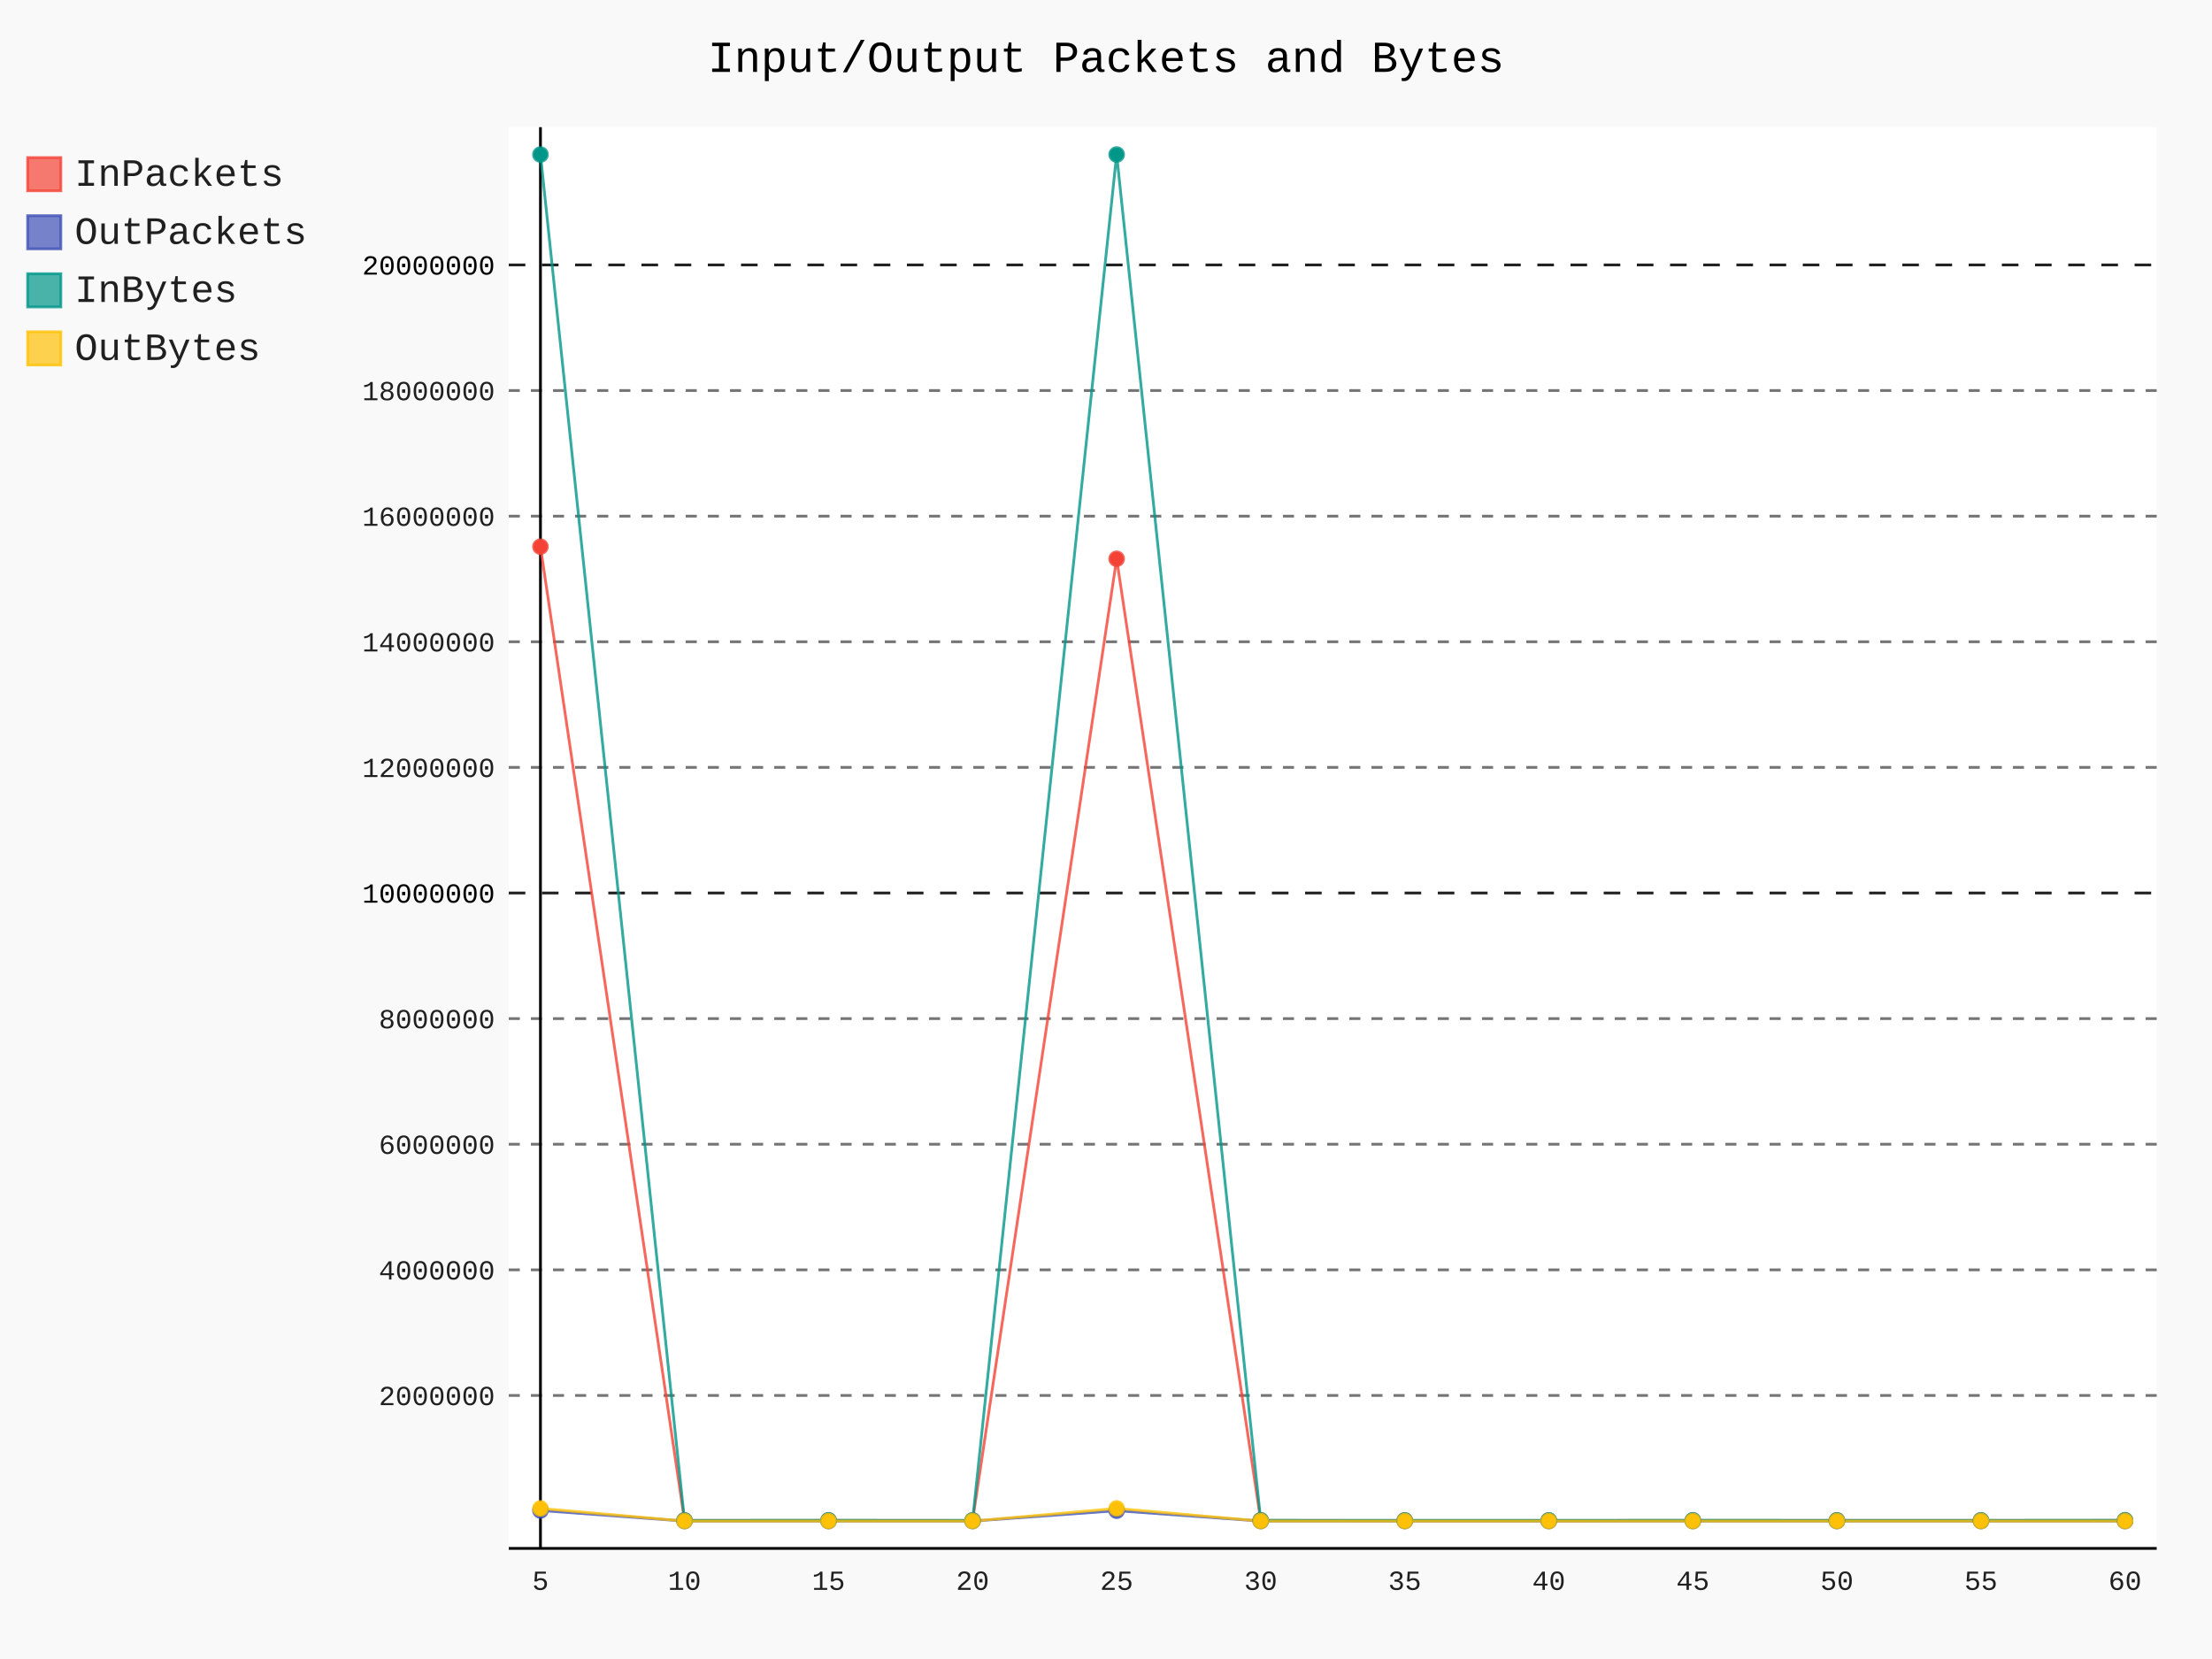
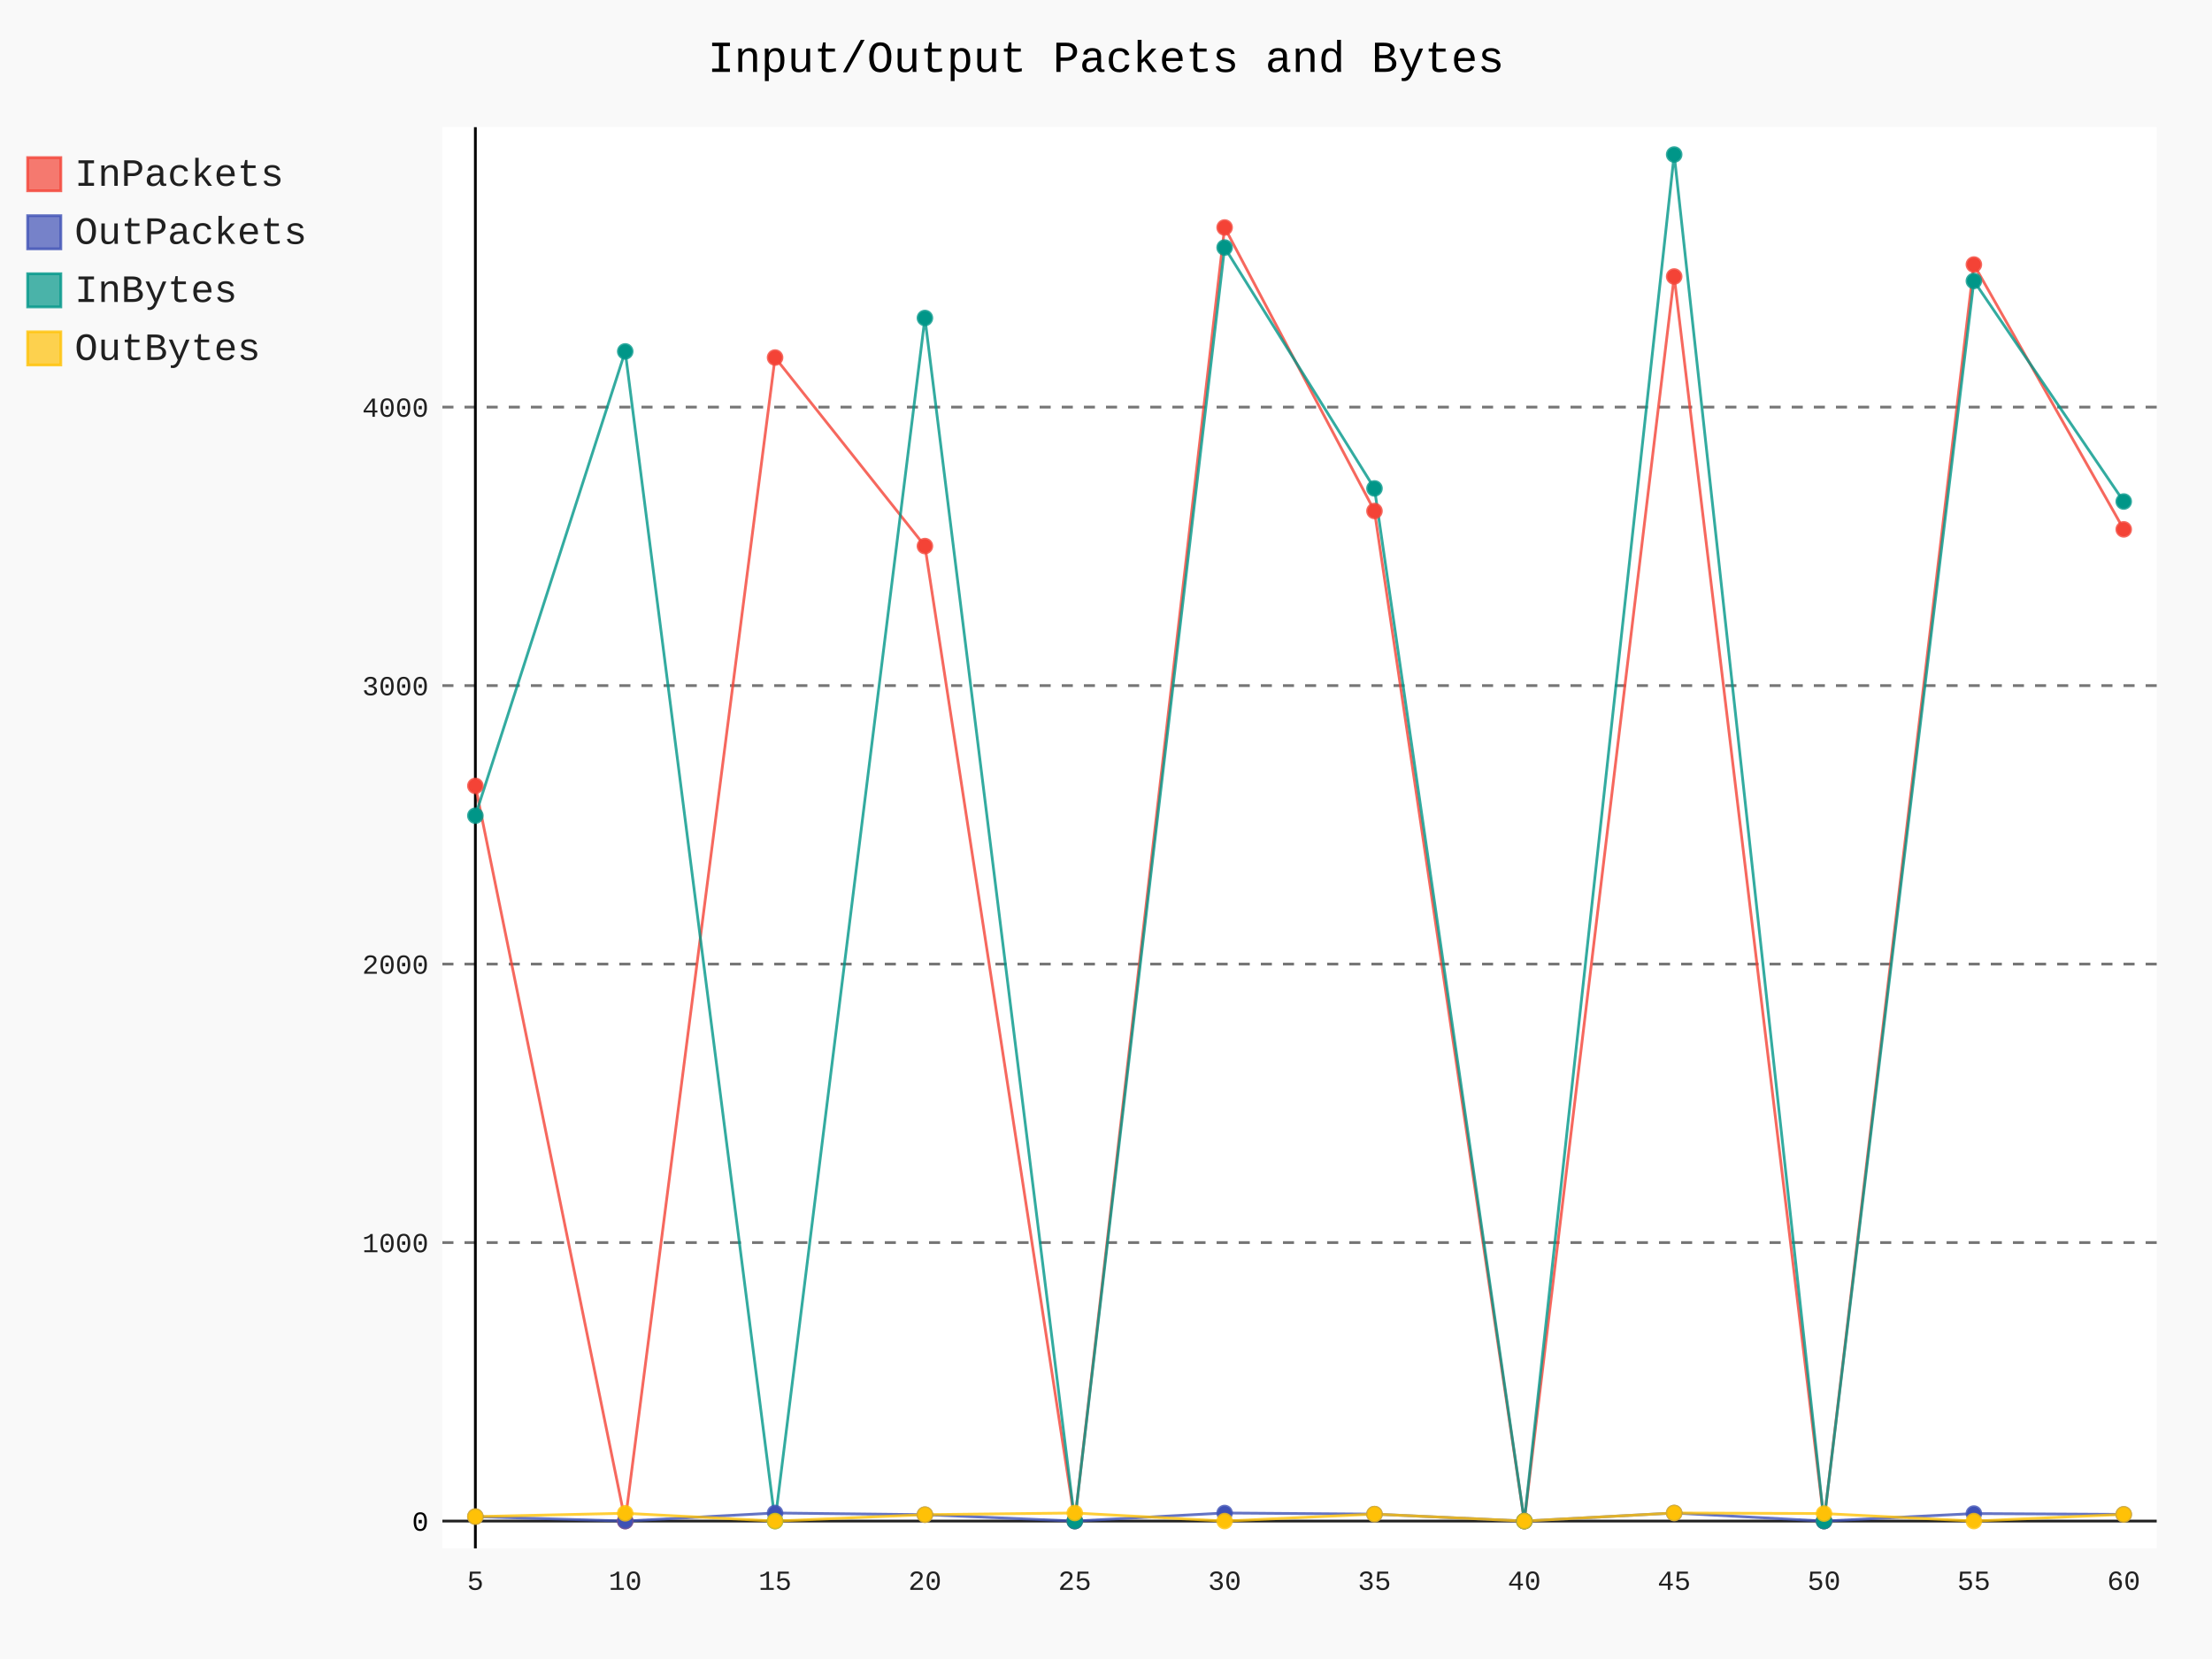
- <svg xmlns="http://www.w3.org/2000/svg" class="pygal-chart" id="chart-217fd8e3-5cad-4ca7-8b28-f32d5460b2b5" viewBox="0 0 800 600">
+ <svg xmlns="http://www.w3.org/2000/svg" class="pygal-chart" id="chart-eeb19c0d-7e4b-4f25-9503-9ee45d2efc4d" viewBox="0 0 800 600">
  <defs>
-     <style type="text/css">#chart-217fd8e3-5cad-4ca7-8b28-f32d5460b2b5{-webkit-user-select:none;-webkit-font-smoothing:antialiased;font-family:Consolas,"Liberation Mono",Menlo,Courier,monospace}#chart-217fd8e3-5cad-4ca7-8b28-f32d5460b2b5 .title{font-family:Consolas,"Liberation Mono",Menlo,Courier,monospace;font-size:16px}#chart-217fd8e3-5cad-4ca7-8b28-f32d5460b2b5 .legends .legend text{font-family:Consolas,"Liberation Mono",Menlo,Courier,monospace;font-size:14px}#chart-217fd8e3-5cad-4ca7-8b28-f32d5460b2b5 .axis text{font-family:Consolas,"Liberation Mono",Menlo,Courier,monospace;font-size:10px}#chart-217fd8e3-5cad-4ca7-8b28-f32d5460b2b5 .axis text.major{font-family:Consolas,"Liberation Mono",Menlo,Courier,monospace;font-size:10px}#chart-217fd8e3-5cad-4ca7-8b28-f32d5460b2b5 .text-overlay text.value{font-family:Consolas,"Liberation Mono",Menlo,Courier,monospace;font-size:16px}#chart-217fd8e3-5cad-4ca7-8b28-f32d5460b2b5 .text-overlay text.label{font-family:Consolas,"Liberation Mono",Menlo,Courier,monospace;font-size:10px}#chart-217fd8e3-5cad-4ca7-8b28-f32d5460b2b5 .tooltip{font-family:Consolas,"Liberation Mono",Menlo,Courier,monospace;font-size:14px}#chart-217fd8e3-5cad-4ca7-8b28-f32d5460b2b5 text.no_data{font-family:Consolas,"Liberation Mono",Menlo,Courier,monospace;font-size:64px}
- #chart-217fd8e3-5cad-4ca7-8b28-f32d5460b2b5{background-color:rgba(249,249,249,1)}#chart-217fd8e3-5cad-4ca7-8b28-f32d5460b2b5 path,#chart-217fd8e3-5cad-4ca7-8b28-f32d5460b2b5 line,#chart-217fd8e3-5cad-4ca7-8b28-f32d5460b2b5 rect,#chart-217fd8e3-5cad-4ca7-8b28-f32d5460b2b5 circle{-webkit-transition:150ms;-moz-transition:150ms;transition:150ms}#chart-217fd8e3-5cad-4ca7-8b28-f32d5460b2b5 .graph &gt; .background{fill:rgba(249,249,249,1)}#chart-217fd8e3-5cad-4ca7-8b28-f32d5460b2b5 .plot &gt; .background{fill:rgba(255,255,255,1)}#chart-217fd8e3-5cad-4ca7-8b28-f32d5460b2b5 .graph{fill:rgba(0,0,0,.87)}#chart-217fd8e3-5cad-4ca7-8b28-f32d5460b2b5 text.no_data{fill:rgba(0,0,0,1)}#chart-217fd8e3-5cad-4ca7-8b28-f32d5460b2b5 .title{fill:rgba(0,0,0,1)}#chart-217fd8e3-5cad-4ca7-8b28-f32d5460b2b5 .legends .legend text{fill:rgba(0,0,0,.87)}#chart-217fd8e3-5cad-4ca7-8b28-f32d5460b2b5 .legends .legend:hover text{fill:rgba(0,0,0,1)}#chart-217fd8e3-5cad-4ca7-8b28-f32d5460b2b5 .axis .line{stroke:rgba(0,0,0,1)}#chart-217fd8e3-5cad-4ca7-8b28-f32d5460b2b5 .axis .guide.line{stroke:rgba(0,0,0,.54)}#chart-217fd8e3-5cad-4ca7-8b28-f32d5460b2b5 .axis .major.line{stroke:rgba(0,0,0,.87)}#chart-217fd8e3-5cad-4ca7-8b28-f32d5460b2b5 .axis text.major{fill:rgba(0,0,0,1)}#chart-217fd8e3-5cad-4ca7-8b28-f32d5460b2b5 .axis.y .guides:hover .guide.line,#chart-217fd8e3-5cad-4ca7-8b28-f32d5460b2b5 .line-graph .axis.x .guides:hover .guide.line,#chart-217fd8e3-5cad-4ca7-8b28-f32d5460b2b5 .stackedline-graph .axis.x .guides:hover .guide.line,#chart-217fd8e3-5cad-4ca7-8b28-f32d5460b2b5 .xy-graph .axis.x .guides:hover .guide.line{stroke:rgba(0,0,0,1)}#chart-217fd8e3-5cad-4ca7-8b28-f32d5460b2b5 .axis .guides:hover text{fill:rgba(0,0,0,1)}#chart-217fd8e3-5cad-4ca7-8b28-f32d5460b2b5 .reactive{fill-opacity:.7;stroke-opacity:.8}#chart-217fd8e3-5cad-4ca7-8b28-f32d5460b2b5 .ci{stroke:rgba(0,0,0,.87)}#chart-217fd8e3-5cad-4ca7-8b28-f32d5460b2b5 .reactive.active,#chart-217fd8e3-5cad-4ca7-8b28-f32d5460b2b5 .active .reactive{fill-opacity:.8;stroke-opacity:.9;stroke-width:4}#chart-217fd8e3-5cad-4ca7-8b28-f32d5460b2b5 .ci .reactive.active{stroke-width:1.5}#chart-217fd8e3-5cad-4ca7-8b28-f32d5460b2b5 .series text{fill:rgba(0,0,0,1)}#chart-217fd8e3-5cad-4ca7-8b28-f32d5460b2b5 .tooltip rect{fill:rgba(255,255,255,1);stroke:rgba(0,0,0,1);-webkit-transition:opacity 150ms;-moz-transition:opacity 150ms;transition:opacity 150ms}#chart-217fd8e3-5cad-4ca7-8b28-f32d5460b2b5 .tooltip .label{fill:rgba(0,0,0,.87)}#chart-217fd8e3-5cad-4ca7-8b28-f32d5460b2b5 .tooltip .label{fill:rgba(0,0,0,.87)}#chart-217fd8e3-5cad-4ca7-8b28-f32d5460b2b5 .tooltip .legend{font-size:.8em;fill:rgba(0,0,0,.54)}#chart-217fd8e3-5cad-4ca7-8b28-f32d5460b2b5 .tooltip .x_label{font-size:.6em;fill:rgba(0,0,0,1)}#chart-217fd8e3-5cad-4ca7-8b28-f32d5460b2b5 .tooltip .xlink{font-size:.5em;text-decoration:underline}#chart-217fd8e3-5cad-4ca7-8b28-f32d5460b2b5 .tooltip .value{font-size:1.5em}#chart-217fd8e3-5cad-4ca7-8b28-f32d5460b2b5 .bound{font-size:.5em}#chart-217fd8e3-5cad-4ca7-8b28-f32d5460b2b5 .max-value{font-size:.75em;fill:rgba(0,0,0,.54)}#chart-217fd8e3-5cad-4ca7-8b28-f32d5460b2b5 .map-element{fill:rgba(255,255,255,1);stroke:rgba(0,0,0,.54) !important}#chart-217fd8e3-5cad-4ca7-8b28-f32d5460b2b5 .map-element .reactive{fill-opacity:inherit;stroke-opacity:inherit}#chart-217fd8e3-5cad-4ca7-8b28-f32d5460b2b5 .color-0,#chart-217fd8e3-5cad-4ca7-8b28-f32d5460b2b5 .color-0 a:visited{stroke:#F44336;fill:#F44336}#chart-217fd8e3-5cad-4ca7-8b28-f32d5460b2b5 .color-1,#chart-217fd8e3-5cad-4ca7-8b28-f32d5460b2b5 .color-1 a:visited{stroke:#3F51B5;fill:#3F51B5}#chart-217fd8e3-5cad-4ca7-8b28-f32d5460b2b5 .color-2,#chart-217fd8e3-5cad-4ca7-8b28-f32d5460b2b5 .color-2 a:visited{stroke:#009688;fill:#009688}#chart-217fd8e3-5cad-4ca7-8b28-f32d5460b2b5 .color-3,#chart-217fd8e3-5cad-4ca7-8b28-f32d5460b2b5 .color-3 a:visited{stroke:#FFC107;fill:#FFC107}#chart-217fd8e3-5cad-4ca7-8b28-f32d5460b2b5 .text-overlay .color-0 text{fill:black}#chart-217fd8e3-5cad-4ca7-8b28-f32d5460b2b5 .text-overlay .color-1 text{fill:black}#chart-217fd8e3-5cad-4ca7-8b28-f32d5460b2b5 .text-overlay .color-2 text{fill:black}#chart-217fd8e3-5cad-4ca7-8b28-f32d5460b2b5 .text-overlay .color-3 text{fill:black}
- #chart-217fd8e3-5cad-4ca7-8b28-f32d5460b2b5 text.no_data{text-anchor:middle}#chart-217fd8e3-5cad-4ca7-8b28-f32d5460b2b5 .guide.line{fill:none}#chart-217fd8e3-5cad-4ca7-8b28-f32d5460b2b5 .centered{text-anchor:middle}#chart-217fd8e3-5cad-4ca7-8b28-f32d5460b2b5 .title{text-anchor:middle}#chart-217fd8e3-5cad-4ca7-8b28-f32d5460b2b5 .legends .legend text{fill-opacity:1}#chart-217fd8e3-5cad-4ca7-8b28-f32d5460b2b5 .axis.x text{text-anchor:middle}#chart-217fd8e3-5cad-4ca7-8b28-f32d5460b2b5 .axis.x:not(.web) text[transform]{text-anchor:start}#chart-217fd8e3-5cad-4ca7-8b28-f32d5460b2b5 .axis.x:not(.web) text[transform].backwards{text-anchor:end}#chart-217fd8e3-5cad-4ca7-8b28-f32d5460b2b5 .axis.y text{text-anchor:end}#chart-217fd8e3-5cad-4ca7-8b28-f32d5460b2b5 .axis.y text[transform].backwards{text-anchor:start}#chart-217fd8e3-5cad-4ca7-8b28-f32d5460b2b5 .axis.y2 text{text-anchor:start}#chart-217fd8e3-5cad-4ca7-8b28-f32d5460b2b5 .axis.y2 text[transform].backwards{text-anchor:end}#chart-217fd8e3-5cad-4ca7-8b28-f32d5460b2b5 .axis .guide.line{stroke-dasharray:4,4}#chart-217fd8e3-5cad-4ca7-8b28-f32d5460b2b5 .axis .major.guide.line{stroke-dasharray:6,6}#chart-217fd8e3-5cad-4ca7-8b28-f32d5460b2b5 .horizontal .axis.y .guide.line,#chart-217fd8e3-5cad-4ca7-8b28-f32d5460b2b5 .horizontal .axis.y2 .guide.line,#chart-217fd8e3-5cad-4ca7-8b28-f32d5460b2b5 .vertical .axis.x .guide.line{opacity:0}#chart-217fd8e3-5cad-4ca7-8b28-f32d5460b2b5 .horizontal .axis.always_show .guide.line,#chart-217fd8e3-5cad-4ca7-8b28-f32d5460b2b5 .vertical .axis.always_show .guide.line{opacity:1 !important}#chart-217fd8e3-5cad-4ca7-8b28-f32d5460b2b5 .axis.y .guides:hover .guide.line,#chart-217fd8e3-5cad-4ca7-8b28-f32d5460b2b5 .axis.y2 .guides:hover .guide.line,#chart-217fd8e3-5cad-4ca7-8b28-f32d5460b2b5 .axis.x .guides:hover .guide.line{opacity:1}#chart-217fd8e3-5cad-4ca7-8b28-f32d5460b2b5 .axis .guides:hover text{opacity:1}#chart-217fd8e3-5cad-4ca7-8b28-f32d5460b2b5 .nofill{fill:none}#chart-217fd8e3-5cad-4ca7-8b28-f32d5460b2b5 .subtle-fill{fill-opacity:.2}#chart-217fd8e3-5cad-4ca7-8b28-f32d5460b2b5 .dot{stroke-width:1px;fill-opacity:1}#chart-217fd8e3-5cad-4ca7-8b28-f32d5460b2b5 .dot.active{stroke-width:5px}#chart-217fd8e3-5cad-4ca7-8b28-f32d5460b2b5 .dot.negative{fill:transparent}#chart-217fd8e3-5cad-4ca7-8b28-f32d5460b2b5 text,#chart-217fd8e3-5cad-4ca7-8b28-f32d5460b2b5 tspan{stroke:none !important}#chart-217fd8e3-5cad-4ca7-8b28-f32d5460b2b5 .series text.active{opacity:1}#chart-217fd8e3-5cad-4ca7-8b28-f32d5460b2b5 .tooltip rect{fill-opacity:.95;stroke-width:.5}#chart-217fd8e3-5cad-4ca7-8b28-f32d5460b2b5 .tooltip text{fill-opacity:1}#chart-217fd8e3-5cad-4ca7-8b28-f32d5460b2b5 .showable{visibility:hidden}#chart-217fd8e3-5cad-4ca7-8b28-f32d5460b2b5 .showable.shown{visibility:visible}#chart-217fd8e3-5cad-4ca7-8b28-f32d5460b2b5 .gauge-background{fill:rgba(229,229,229,1);stroke:none}#chart-217fd8e3-5cad-4ca7-8b28-f32d5460b2b5 .bg-lines{stroke:rgba(249,249,249,1);stroke-width:2px}</style>
+     <style type="text/css">#chart-eeb19c0d-7e4b-4f25-9503-9ee45d2efc4d{-webkit-user-select:none;-webkit-font-smoothing:antialiased;font-family:Consolas,"Liberation Mono",Menlo,Courier,monospace}#chart-eeb19c0d-7e4b-4f25-9503-9ee45d2efc4d .title{font-family:Consolas,"Liberation Mono",Menlo,Courier,monospace;font-size:16px}#chart-eeb19c0d-7e4b-4f25-9503-9ee45d2efc4d .legends .legend text{font-family:Consolas,"Liberation Mono",Menlo,Courier,monospace;font-size:14px}#chart-eeb19c0d-7e4b-4f25-9503-9ee45d2efc4d .axis text{font-family:Consolas,"Liberation Mono",Menlo,Courier,monospace;font-size:10px}#chart-eeb19c0d-7e4b-4f25-9503-9ee45d2efc4d .axis text.major{font-family:Consolas,"Liberation Mono",Menlo,Courier,monospace;font-size:10px}#chart-eeb19c0d-7e4b-4f25-9503-9ee45d2efc4d .text-overlay text.value{font-family:Consolas,"Liberation Mono",Menlo,Courier,monospace;font-size:16px}#chart-eeb19c0d-7e4b-4f25-9503-9ee45d2efc4d .text-overlay text.label{font-family:Consolas,"Liberation Mono",Menlo,Courier,monospace;font-size:10px}#chart-eeb19c0d-7e4b-4f25-9503-9ee45d2efc4d .tooltip{font-family:Consolas,"Liberation Mono",Menlo,Courier,monospace;font-size:14px}#chart-eeb19c0d-7e4b-4f25-9503-9ee45d2efc4d text.no_data{font-family:Consolas,"Liberation Mono",Menlo,Courier,monospace;font-size:64px}
+ #chart-eeb19c0d-7e4b-4f25-9503-9ee45d2efc4d{background-color:rgba(249,249,249,1)}#chart-eeb19c0d-7e4b-4f25-9503-9ee45d2efc4d path,#chart-eeb19c0d-7e4b-4f25-9503-9ee45d2efc4d line,#chart-eeb19c0d-7e4b-4f25-9503-9ee45d2efc4d rect,#chart-eeb19c0d-7e4b-4f25-9503-9ee45d2efc4d circle{-webkit-transition:150ms;-moz-transition:150ms;transition:150ms}#chart-eeb19c0d-7e4b-4f25-9503-9ee45d2efc4d .graph &gt; .background{fill:rgba(249,249,249,1)}#chart-eeb19c0d-7e4b-4f25-9503-9ee45d2efc4d .plot &gt; .background{fill:rgba(255,255,255,1)}#chart-eeb19c0d-7e4b-4f25-9503-9ee45d2efc4d .graph{fill:rgba(0,0,0,.87)}#chart-eeb19c0d-7e4b-4f25-9503-9ee45d2efc4d text.no_data{fill:rgba(0,0,0,1)}#chart-eeb19c0d-7e4b-4f25-9503-9ee45d2efc4d .title{fill:rgba(0,0,0,1)}#chart-eeb19c0d-7e4b-4f25-9503-9ee45d2efc4d .legends .legend text{fill:rgba(0,0,0,.87)}#chart-eeb19c0d-7e4b-4f25-9503-9ee45d2efc4d .legends .legend:hover text{fill:rgba(0,0,0,1)}#chart-eeb19c0d-7e4b-4f25-9503-9ee45d2efc4d .axis .line{stroke:rgba(0,0,0,1)}#chart-eeb19c0d-7e4b-4f25-9503-9ee45d2efc4d .axis .guide.line{stroke:rgba(0,0,0,.54)}#chart-eeb19c0d-7e4b-4f25-9503-9ee45d2efc4d .axis .major.line{stroke:rgba(0,0,0,.87)}#chart-eeb19c0d-7e4b-4f25-9503-9ee45d2efc4d .axis text.major{fill:rgba(0,0,0,1)}#chart-eeb19c0d-7e4b-4f25-9503-9ee45d2efc4d .axis.y .guides:hover .guide.line,#chart-eeb19c0d-7e4b-4f25-9503-9ee45d2efc4d .line-graph .axis.x .guides:hover .guide.line,#chart-eeb19c0d-7e4b-4f25-9503-9ee45d2efc4d .stackedline-graph .axis.x .guides:hover .guide.line,#chart-eeb19c0d-7e4b-4f25-9503-9ee45d2efc4d .xy-graph .axis.x .guides:hover .guide.line{stroke:rgba(0,0,0,1)}#chart-eeb19c0d-7e4b-4f25-9503-9ee45d2efc4d .axis .guides:hover text{fill:rgba(0,0,0,1)}#chart-eeb19c0d-7e4b-4f25-9503-9ee45d2efc4d .reactive{fill-opacity:.7;stroke-opacity:.8}#chart-eeb19c0d-7e4b-4f25-9503-9ee45d2efc4d .ci{stroke:rgba(0,0,0,.87)}#chart-eeb19c0d-7e4b-4f25-9503-9ee45d2efc4d .reactive.active,#chart-eeb19c0d-7e4b-4f25-9503-9ee45d2efc4d .active .reactive{fill-opacity:.8;stroke-opacity:.9;stroke-width:4}#chart-eeb19c0d-7e4b-4f25-9503-9ee45d2efc4d .ci .reactive.active{stroke-width:1.5}#chart-eeb19c0d-7e4b-4f25-9503-9ee45d2efc4d .series text{fill:rgba(0,0,0,1)}#chart-eeb19c0d-7e4b-4f25-9503-9ee45d2efc4d .tooltip rect{fill:rgba(255,255,255,1);stroke:rgba(0,0,0,1);-webkit-transition:opacity 150ms;-moz-transition:opacity 150ms;transition:opacity 150ms}#chart-eeb19c0d-7e4b-4f25-9503-9ee45d2efc4d .tooltip .label{fill:rgba(0,0,0,.87)}#chart-eeb19c0d-7e4b-4f25-9503-9ee45d2efc4d .tooltip .label{fill:rgba(0,0,0,.87)}#chart-eeb19c0d-7e4b-4f25-9503-9ee45d2efc4d .tooltip .legend{font-size:.8em;fill:rgba(0,0,0,.54)}#chart-eeb19c0d-7e4b-4f25-9503-9ee45d2efc4d .tooltip .x_label{font-size:.6em;fill:rgba(0,0,0,1)}#chart-eeb19c0d-7e4b-4f25-9503-9ee45d2efc4d .tooltip .xlink{font-size:.5em;text-decoration:underline}#chart-eeb19c0d-7e4b-4f25-9503-9ee45d2efc4d .tooltip .value{font-size:1.5em}#chart-eeb19c0d-7e4b-4f25-9503-9ee45d2efc4d .bound{font-size:.5em}#chart-eeb19c0d-7e4b-4f25-9503-9ee45d2efc4d .max-value{font-size:.75em;fill:rgba(0,0,0,.54)}#chart-eeb19c0d-7e4b-4f25-9503-9ee45d2efc4d .map-element{fill:rgba(255,255,255,1);stroke:rgba(0,0,0,.54) !important}#chart-eeb19c0d-7e4b-4f25-9503-9ee45d2efc4d .map-element .reactive{fill-opacity:inherit;stroke-opacity:inherit}#chart-eeb19c0d-7e4b-4f25-9503-9ee45d2efc4d .color-0,#chart-eeb19c0d-7e4b-4f25-9503-9ee45d2efc4d .color-0 a:visited{stroke:#F44336;fill:#F44336}#chart-eeb19c0d-7e4b-4f25-9503-9ee45d2efc4d .color-1,#chart-eeb19c0d-7e4b-4f25-9503-9ee45d2efc4d .color-1 a:visited{stroke:#3F51B5;fill:#3F51B5}#chart-eeb19c0d-7e4b-4f25-9503-9ee45d2efc4d .color-2,#chart-eeb19c0d-7e4b-4f25-9503-9ee45d2efc4d .color-2 a:visited{stroke:#009688;fill:#009688}#chart-eeb19c0d-7e4b-4f25-9503-9ee45d2efc4d .color-3,#chart-eeb19c0d-7e4b-4f25-9503-9ee45d2efc4d .color-3 a:visited{stroke:#FFC107;fill:#FFC107}#chart-eeb19c0d-7e4b-4f25-9503-9ee45d2efc4d .text-overlay .color-0 text{fill:black}#chart-eeb19c0d-7e4b-4f25-9503-9ee45d2efc4d .text-overlay .color-1 text{fill:black}#chart-eeb19c0d-7e4b-4f25-9503-9ee45d2efc4d .text-overlay .color-2 text{fill:black}#chart-eeb19c0d-7e4b-4f25-9503-9ee45d2efc4d .text-overlay .color-3 text{fill:black}
+ #chart-eeb19c0d-7e4b-4f25-9503-9ee45d2efc4d text.no_data{text-anchor:middle}#chart-eeb19c0d-7e4b-4f25-9503-9ee45d2efc4d .guide.line{fill:none}#chart-eeb19c0d-7e4b-4f25-9503-9ee45d2efc4d .centered{text-anchor:middle}#chart-eeb19c0d-7e4b-4f25-9503-9ee45d2efc4d .title{text-anchor:middle}#chart-eeb19c0d-7e4b-4f25-9503-9ee45d2efc4d .legends .legend text{fill-opacity:1}#chart-eeb19c0d-7e4b-4f25-9503-9ee45d2efc4d .axis.x text{text-anchor:middle}#chart-eeb19c0d-7e4b-4f25-9503-9ee45d2efc4d .axis.x:not(.web) text[transform]{text-anchor:start}#chart-eeb19c0d-7e4b-4f25-9503-9ee45d2efc4d .axis.x:not(.web) text[transform].backwards{text-anchor:end}#chart-eeb19c0d-7e4b-4f25-9503-9ee45d2efc4d .axis.y text{text-anchor:end}#chart-eeb19c0d-7e4b-4f25-9503-9ee45d2efc4d .axis.y text[transform].backwards{text-anchor:start}#chart-eeb19c0d-7e4b-4f25-9503-9ee45d2efc4d .axis.y2 text{text-anchor:start}#chart-eeb19c0d-7e4b-4f25-9503-9ee45d2efc4d .axis.y2 text[transform].backwards{text-anchor:end}#chart-eeb19c0d-7e4b-4f25-9503-9ee45d2efc4d .axis .guide.line{stroke-dasharray:4,4}#chart-eeb19c0d-7e4b-4f25-9503-9ee45d2efc4d .axis .major.guide.line{stroke-dasharray:6,6}#chart-eeb19c0d-7e4b-4f25-9503-9ee45d2efc4d .horizontal .axis.y .guide.line,#chart-eeb19c0d-7e4b-4f25-9503-9ee45d2efc4d .horizontal .axis.y2 .guide.line,#chart-eeb19c0d-7e4b-4f25-9503-9ee45d2efc4d .vertical .axis.x .guide.line{opacity:0}#chart-eeb19c0d-7e4b-4f25-9503-9ee45d2efc4d .horizontal .axis.always_show .guide.line,#chart-eeb19c0d-7e4b-4f25-9503-9ee45d2efc4d .vertical .axis.always_show .guide.line{opacity:1 !important}#chart-eeb19c0d-7e4b-4f25-9503-9ee45d2efc4d .axis.y .guides:hover .guide.line,#chart-eeb19c0d-7e4b-4f25-9503-9ee45d2efc4d .axis.y2 .guides:hover .guide.line,#chart-eeb19c0d-7e4b-4f25-9503-9ee45d2efc4d .axis.x .guides:hover .guide.line{opacity:1}#chart-eeb19c0d-7e4b-4f25-9503-9ee45d2efc4d .axis .guides:hover text{opacity:1}#chart-eeb19c0d-7e4b-4f25-9503-9ee45d2efc4d .nofill{fill:none}#chart-eeb19c0d-7e4b-4f25-9503-9ee45d2efc4d .subtle-fill{fill-opacity:.2}#chart-eeb19c0d-7e4b-4f25-9503-9ee45d2efc4d .dot{stroke-width:1px;fill-opacity:1}#chart-eeb19c0d-7e4b-4f25-9503-9ee45d2efc4d .dot.active{stroke-width:5px}#chart-eeb19c0d-7e4b-4f25-9503-9ee45d2efc4d .dot.negative{fill:transparent}#chart-eeb19c0d-7e4b-4f25-9503-9ee45d2efc4d text,#chart-eeb19c0d-7e4b-4f25-9503-9ee45d2efc4d tspan{stroke:none !important}#chart-eeb19c0d-7e4b-4f25-9503-9ee45d2efc4d .series text.active{opacity:1}#chart-eeb19c0d-7e4b-4f25-9503-9ee45d2efc4d .tooltip rect{fill-opacity:.95;stroke-width:.5}#chart-eeb19c0d-7e4b-4f25-9503-9ee45d2efc4d .tooltip text{fill-opacity:1}#chart-eeb19c0d-7e4b-4f25-9503-9ee45d2efc4d .showable{visibility:hidden}#chart-eeb19c0d-7e4b-4f25-9503-9ee45d2efc4d .showable.shown{visibility:visible}#chart-eeb19c0d-7e4b-4f25-9503-9ee45d2efc4d .gauge-background{fill:rgba(229,229,229,1);stroke:none}#chart-eeb19c0d-7e4b-4f25-9503-9ee45d2efc4d .bg-lines{stroke:rgba(249,249,249,1);stroke-width:2px}</style>
  </defs>
  <g class="graph line-graph vertical">
    <rect class="background" height="600" width="800" x="0" y="0" />
-     <g class="plot" transform="translate(184, 46)">
-       <rect class="background" height="514" width="596.0" x="0" y="0" />
+     <g class="plot" transform="translate(160, 46)">
+       <rect class="background" height="514" width="620.0" x="0" y="0" />
      <g class="axis y">
-         <path class="line" d="M0 514 h596" />
-         <g class="guides">
-           <path class="guide line" d="M0 458.686 h596" />
-           <text class="" x="-5" y="462.186">2000000</text>
-         </g>
-         <g class="guides">
-           <path class="guide line" d="M0 413.255 h596" />
-           <text class="" x="-5" y="416.755">4000000</text>
-         </g>
-         <g class="guides">
-           <path class="guide line" d="M0 367.825 h596" />
-           <text class="" x="-5" y="371.325">6000000</text>
-         </g>
-         <g class="guides">
-           <path class="guide line" d="M0 322.395 h596" />
-           <text class="" x="-5" y="325.895">8000000</text>
-         </g>
-         <g class="guides">
-           <path class="major guide line" d="M0 276.964 h596" />
-           <text class="major" x="-5" y="280.464">10000000</text>
-         </g>
-         <g class="guides">
-           <path class="guide line" d="M0 231.534 h596" />
-           <text class="" x="-5" y="235.034">12000000</text>
-         </g>
-         <g class="guides">
-           <path class="guide line" d="M0 186.104 h596" />
-           <text class="" x="-5" y="189.604">14000000</text>
-         </g>
-         <g class="guides">
-           <path class="guide line" d="M0 140.674 h596" />
-           <text class="" x="-5" y="144.174">16000000</text>
-         </g>
-         <g class="guides">
-           <path class="guide line" d="M0 95.243 h596" />
-           <text class="" x="-5" y="98.743">18000000</text>
-         </g>
-         <g class="guides">
-           <path class="major guide line" d="M0 49.813 h596" />
-           <text class="major" x="-5" y="53.313">20000000</text>
+         <g class="guides">
+           <path class="axis major line" d="M0 504.115 h620" />
+           <text class="major" x="-5" y="507.615">0</text>
+         </g>
+         <g class="guides">
+           <path class="guide line" d="M0 403.396 h620" />
+           <text class="" x="-5" y="406.896">1000</text>
+         </g>
+         <g class="guides">
+           <path class="guide line" d="M0 302.676 h620" />
+           <text class="" x="-5" y="306.176">2000</text>
+         </g>
+         <g class="guides">
+           <path class="guide line" d="M0 201.957 h620" />
+           <text class="" x="-5" y="205.457">3000</text>
+         </g>
+         <g class="guides">
+           <path class="guide line" d="M0 101.237 h620" />
+           <text class="" x="-5" y="104.737">4000</text>
        </g>
      </g>
      <g class="axis x">
        <g class="guides">
-           <path class="line" d="M11.462 0 v514" />
-           <text class="" x="11.462" y="529.0">5</text>
-         </g>
-         <g class="guides">
-           <path class="guide line" d="M63.559 0 v514" />
-           <text class="" x="63.559" y="529.0">10</text>
-         </g>
-         <g class="guides">
-           <path class="guide line" d="M115.657 0 v514" />
-           <text class="" x="115.657" y="529.0">15</text>
-         </g>
-         <g class="guides">
-           <path class="guide line" d="M167.755 0 v514" />
-           <text class="" x="167.755" y="529.0">20</text>
-         </g>
-         <g class="guides">
-           <path class="guide line" d="M219.853 0 v514" />
-           <text class="" x="219.853" y="529.0">25</text>
-         </g>
-         <g class="guides">
-           <path class="guide line" d="M271.951 0 v514" />
-           <text class="" x="271.951" y="529.0">30</text>
-         </g>
-         <g class="guides">
-           <path class="guide line" d="M324.049 0 v514" />
-           <text class="" x="324.049" y="529.0">35</text>
-         </g>
-         <g class="guides">
-           <path class="guide line" d="M376.147 0 v514" />
-           <text class="" x="376.147" y="529.0">40</text>
-         </g>
-         <g class="guides">
-           <path class="guide line" d="M428.245 0 v514" />
-           <text class="" x="428.245" y="529.0">45</text>
-         </g>
-         <g class="guides">
-           <path class="guide line" d="M480.343 0 v514" />
-           <text class="" x="480.343" y="529.0">50</text>
-         </g>
-         <g class="guides">
-           <path class="guide line" d="M532.441 0 v514" />
-           <text class="" x="532.441" y="529.0">55</text>
-         </g>
-         <g class="guides">
-           <path class="guide line" d="M584.538 0 v514" />
-           <text class="" x="584.538" y="529.0">60</text>
+           <path class="line" d="M11.923 0 v514" />
+           <text class="" x="11.923" y="529.0">5</text>
+         </g>
+         <g class="guides">
+           <path class="guide line" d="M66.119 0 v514" />
+           <text class="" x="66.119" y="529.0">10</text>
+         </g>
+         <g class="guides">
+           <path class="guide line" d="M120.315 0 v514" />
+           <text class="" x="120.315" y="529.0">15</text>
+         </g>
+         <g class="guides">
+           <path class="guide line" d="M174.51 0 v514" />
+           <text class="" x="174.51" y="529.0">20</text>
+         </g>
+         <g class="guides">
+           <path class="guide line" d="M228.706 0 v514" />
+           <text class="" x="228.706" y="529.0">25</text>
+         </g>
+         <g class="guides">
+           <path class="guide line" d="M282.902 0 v514" />
+           <text class="" x="282.902" y="529.0">30</text>
+         </g>
+         <g class="guides">
+           <path class="guide line" d="M337.098 0 v514" />
+           <text class="" x="337.098" y="529.0">35</text>
+         </g>
+         <g class="guides">
+           <path class="guide line" d="M391.294 0 v514" />
+           <text class="" x="391.294" y="529.0">40</text>
+         </g>
+         <g class="guides">
+           <path class="guide line" d="M445.49 0 v514" />
+           <text class="" x="445.49" y="529.0">45</text>
+         </g>
+         <g class="guides">
+           <path class="guide line" d="M499.685 0 v514" />
+           <text class="" x="499.685" y="529.0">50</text>
+         </g>
+         <g class="guides">
+           <path class="guide line" d="M553.881 0 v514" />
+           <text class="" x="553.881" y="529.0">55</text>
+         </g>
+         <g class="guides">
+           <path class="guide line" d="M608.077 0 v514" />
+           <text class="" x="608.077" y="529.0">60</text>
        </g>
      </g>
      <g class="series serie-0 color-0">
-         <path class="line reactive nofill" d="M11.462 151.711 L63.559 503.911 115.657 503.884 167.755 503.912 219.853 156.105 271.951 503.889 324.049 503.924 376.147 503.918 428.245 503.897 480.343 503.904 532.441 503.906 584.538 503.899" />
+         <path class="line reactive nofill" d="M11.923 238.216 L66.119 504.115 120.315 83.309 174.51 151.496 228.706 504.115 282.902 36.273 337.098 138.806 391.294 504.115 445.49 54 499.685 504.115 553.881 49.669 608.077 145.453" />
      </g>
      <g class="series serie-1 color-1">
-         <path class="line reactive nofill" d="M11.462 500.29 L63.559 504.115 115.657 504.115 167.755 504.115 219.853 500.363 271.951 504.115 324.049 504.115 376.147 504.115 428.245 504.115 480.343 504.115 532.441 504.115 584.538 504.115" />
+         <path class="line reactive nofill" d="M11.923 502.504 L66.119 504.115 120.315 501.195 174.51 501.799 228.706 504.115 282.902 501.195 337.098 501.597 391.294 504.115 445.49 501.195 499.685 504.115 553.881 501.396 608.077 501.698" />
      </g>
      <g class="series serie-2 color-2">
-         <path class="line reactive nofill" d="M11.462 9.891 L63.559 503.853 115.657 503.834 167.755 503.865 219.853 9.885 271.951 503.837 324.049 503.862 376.147 503.864 428.245 503.828 480.343 503.855 532.441 503.857 584.538 503.813" />
+         <path class="line reactive nofill" d="M11.923 248.993 L66.119 81.093 120.315 504.115 174.51 69.007 228.706 504.115 282.902 43.525 337.098 130.647 391.294 504.115 445.49 9.885 499.685 504.115 553.881 55.611 608.077 135.381" />
      </g>
      <g class="series serie-3 color-3">
-         <path class="line reactive nofill" d="M11.462 499.54 L63.559 504.115 115.657 504.115 167.755 504.115 219.853 499.539 271.951 504.115 324.049 504.115 376.147 504.115 428.245 504.115 480.343 504.115 532.441 504.115 584.538 504.115" />
+         <path class="line reactive nofill" d="M11.923 502.504 L66.119 501.295 120.315 504.115 174.51 501.799 228.706 501.195 282.902 504.115 337.098 501.597 391.294 504.115 445.49 501.195 499.685 501.396 553.881 504.115 608.077 501.698" />
      </g>
    </g>
    <g class="titles">
      <text class="title plot_title" x="400.0" y="26">Input/Output Packets and Bytes</text>
    </g>
-     <g class="plot overlay" transform="translate(184, 46)">
+     <g class="plot overlay" transform="translate(160, 46)">
      <g class="series serie-0 color-0">
        <g class="dots">
-           <circle class="dot reactive tooltip-trigger" cx="11.462" cy="151.711" r="2.5" />
-         </g>
-         <g class="dots">
-           <circle class="dot reactive tooltip-trigger" cx="63.559" cy="503.911" r="2.5" />
-         </g>
-         <g class="dots">
-           <circle class="dot reactive tooltip-trigger" cx="115.657" cy="503.884" r="2.5" />
-         </g>
-         <g class="dots">
-           <circle class="dot reactive tooltip-trigger" cx="167.755" cy="503.912" r="2.5" />
-         </g>
-         <g class="dots">
-           <circle class="dot reactive tooltip-trigger" cx="219.853" cy="156.105" r="2.5" />
-         </g>
-         <g class="dots">
-           <circle class="dot reactive tooltip-trigger" cx="271.951" cy="503.889" r="2.5" />
-         </g>
-         <g class="dots">
-           <circle class="dot reactive tooltip-trigger" cx="324.049" cy="503.924" r="2.5" />
-         </g>
-         <g class="dots">
-           <circle class="dot reactive tooltip-trigger" cx="376.147" cy="503.918" r="2.5" />
-         </g>
-         <g class="dots">
-           <circle class="dot reactive tooltip-trigger" cx="428.245" cy="503.897" r="2.5" />
-         </g>
-         <g class="dots">
-           <circle class="dot reactive tooltip-trigger" cx="480.343" cy="503.904" r="2.5" />
-         </g>
-         <g class="dots">
-           <circle class="dot reactive tooltip-trigger" cx="532.441" cy="503.906" r="2.5" />
-         </g>
-         <g class="dots">
-           <circle class="dot reactive tooltip-trigger" cx="584.538" cy="503.899" r="2.5" />
+           <circle class="dot reactive tooltip-trigger" cx="11.923" cy="238.216" r="2.5" />
+         </g>
+         <g class="dots">
+           <circle class="dot reactive tooltip-trigger" cx="66.119" cy="504.115" r="2.5" />
+         </g>
+         <g class="dots">
+           <circle class="dot reactive tooltip-trigger" cx="120.315" cy="83.309" r="2.5" />
+         </g>
+         <g class="dots">
+           <circle class="dot reactive tooltip-trigger" cx="174.51" cy="151.496" r="2.5" />
+         </g>
+         <g class="dots">
+           <circle class="dot reactive tooltip-trigger" cx="228.706" cy="504.115" r="2.5" />
+         </g>
+         <g class="dots">
+           <circle class="dot reactive tooltip-trigger" cx="282.902" cy="36.273" r="2.5" />
+         </g>
+         <g class="dots">
+           <circle class="dot reactive tooltip-trigger" cx="337.098" cy="138.806" r="2.5" />
+         </g>
+         <g class="dots">
+           <circle class="dot reactive tooltip-trigger" cx="391.294" cy="504.115" r="2.5" />
+         </g>
+         <g class="dots">
+           <circle class="dot reactive tooltip-trigger" cx="445.49" cy="54" r="2.5" />
+         </g>
+         <g class="dots">
+           <circle class="dot reactive tooltip-trigger" cx="499.685" cy="504.115" r="2.5" />
+         </g>
+         <g class="dots">
+           <circle class="dot reactive tooltip-trigger" cx="553.881" cy="49.669" r="2.5" />
+         </g>
+         <g class="dots">
+           <circle class="dot reactive tooltip-trigger" cx="608.077" cy="145.453" r="2.5" />
        </g>
      </g>
      <g class="series serie-1 color-1">
        <g class="dots">
-           <circle class="dot reactive tooltip-trigger" cx="11.462" cy="500.29" r="2.5" />
-         </g>
-         <g class="dots">
-           <circle class="dot reactive tooltip-trigger" cx="63.559" cy="504.115" r="2.5" />
-         </g>
-         <g class="dots">
-           <circle class="dot reactive tooltip-trigger" cx="115.657" cy="504.115" r="2.5" />
-         </g>
-         <g class="dots">
-           <circle class="dot reactive tooltip-trigger" cx="167.755" cy="504.115" r="2.5" />
-         </g>
-         <g class="dots">
-           <circle class="dot reactive tooltip-trigger" cx="219.853" cy="500.363" r="2.5" />
-         </g>
-         <g class="dots">
-           <circle class="dot reactive tooltip-trigger" cx="271.951" cy="504.115" r="2.5" />
-         </g>
-         <g class="dots">
-           <circle class="dot reactive tooltip-trigger" cx="324.049" cy="504.115" r="2.5" />
-         </g>
-         <g class="dots">
-           <circle class="dot reactive tooltip-trigger" cx="376.147" cy="504.115" r="2.5" />
-         </g>
-         <g class="dots">
-           <circle class="dot reactive tooltip-trigger" cx="428.245" cy="504.115" r="2.5" />
-         </g>
-         <g class="dots">
-           <circle class="dot reactive tooltip-trigger" cx="480.343" cy="504.115" r="2.5" />
-         </g>
-         <g class="dots">
-           <circle class="dot reactive tooltip-trigger" cx="532.441" cy="504.115" r="2.5" />
-         </g>
-         <g class="dots">
-           <circle class="dot reactive tooltip-trigger" cx="584.538" cy="504.115" r="2.5" />
+           <circle class="dot reactive tooltip-trigger" cx="11.923" cy="502.504" r="2.5" />
+         </g>
+         <g class="dots">
+           <circle class="dot reactive tooltip-trigger" cx="66.119" cy="504.115" r="2.5" />
+         </g>
+         <g class="dots">
+           <circle class="dot reactive tooltip-trigger" cx="120.315" cy="501.195" r="2.5" />
+         </g>
+         <g class="dots">
+           <circle class="dot reactive tooltip-trigger" cx="174.51" cy="501.799" r="2.5" />
+         </g>
+         <g class="dots">
+           <circle class="dot reactive tooltip-trigger" cx="228.706" cy="504.115" r="2.5" />
+         </g>
+         <g class="dots">
+           <circle class="dot reactive tooltip-trigger" cx="282.902" cy="501.195" r="2.5" />
+         </g>
+         <g class="dots">
+           <circle class="dot reactive tooltip-trigger" cx="337.098" cy="501.597" r="2.5" />
+         </g>
+         <g class="dots">
+           <circle class="dot reactive tooltip-trigger" cx="391.294" cy="504.115" r="2.5" />
+         </g>
+         <g class="dots">
+           <circle class="dot reactive tooltip-trigger" cx="445.49" cy="501.195" r="2.5" />
+         </g>
+         <g class="dots">
+           <circle class="dot reactive tooltip-trigger" cx="499.685" cy="504.115" r="2.5" />
+         </g>
+         <g class="dots">
+           <circle class="dot reactive tooltip-trigger" cx="553.881" cy="501.396" r="2.5" />
+         </g>
+         <g class="dots">
+           <circle class="dot reactive tooltip-trigger" cx="608.077" cy="501.698" r="2.5" />
        </g>
      </g>
      <g class="series serie-2 color-2">
        <g class="dots">
-           <circle class="dot reactive tooltip-trigger" cx="11.462" cy="9.891" r="2.5" />
-         </g>
-         <g class="dots">
-           <circle class="dot reactive tooltip-trigger" cx="63.559" cy="503.853" r="2.5" />
-         </g>
-         <g class="dots">
-           <circle class="dot reactive tooltip-trigger" cx="115.657" cy="503.834" r="2.5" />
-         </g>
-         <g class="dots">
-           <circle class="dot reactive tooltip-trigger" cx="167.755" cy="503.865" r="2.5" />
-         </g>
-         <g class="dots">
-           <circle class="dot reactive tooltip-trigger" cx="219.853" cy="9.885" r="2.5" />
-         </g>
-         <g class="dots">
-           <circle class="dot reactive tooltip-trigger" cx="271.951" cy="503.837" r="2.5" />
-         </g>
-         <g class="dots">
-           <circle class="dot reactive tooltip-trigger" cx="324.049" cy="503.862" r="2.5" />
-         </g>
-         <g class="dots">
-           <circle class="dot reactive tooltip-trigger" cx="376.147" cy="503.864" r="2.5" />
-         </g>
-         <g class="dots">
-           <circle class="dot reactive tooltip-trigger" cx="428.245" cy="503.828" r="2.5" />
-         </g>
-         <g class="dots">
-           <circle class="dot reactive tooltip-trigger" cx="480.343" cy="503.855" r="2.5" />
-         </g>
-         <g class="dots">
-           <circle class="dot reactive tooltip-trigger" cx="532.441" cy="503.857" r="2.5" />
-         </g>
-         <g class="dots">
-           <circle class="dot reactive tooltip-trigger" cx="584.538" cy="503.813" r="2.5" />
+           <circle class="dot reactive tooltip-trigger" cx="11.923" cy="248.993" r="2.5" />
+         </g>
+         <g class="dots">
+           <circle class="dot reactive tooltip-trigger" cx="66.119" cy="81.093" r="2.5" />
+         </g>
+         <g class="dots">
+           <circle class="dot reactive tooltip-trigger" cx="120.315" cy="504.115" r="2.5" />
+         </g>
+         <g class="dots">
+           <circle class="dot reactive tooltip-trigger" cx="174.51" cy="69.007" r="2.5" />
+         </g>
+         <g class="dots">
+           <circle class="dot reactive tooltip-trigger" cx="228.706" cy="504.115" r="2.5" />
+         </g>
+         <g class="dots">
+           <circle class="dot reactive tooltip-trigger" cx="282.902" cy="43.525" r="2.5" />
+         </g>
+         <g class="dots">
+           <circle class="dot reactive tooltip-trigger" cx="337.098" cy="130.647" r="2.5" />
+         </g>
+         <g class="dots">
+           <circle class="dot reactive tooltip-trigger" cx="391.294" cy="504.115" r="2.5" />
+         </g>
+         <g class="dots">
+           <circle class="dot reactive tooltip-trigger" cx="445.49" cy="9.885" r="2.5" />
+         </g>
+         <g class="dots">
+           <circle class="dot reactive tooltip-trigger" cx="499.685" cy="504.115" r="2.5" />
+         </g>
+         <g class="dots">
+           <circle class="dot reactive tooltip-trigger" cx="553.881" cy="55.611" r="2.5" />
+         </g>
+         <g class="dots">
+           <circle class="dot reactive tooltip-trigger" cx="608.077" cy="135.381" r="2.5" />
        </g>
      </g>
      <g class="series serie-3 color-3">
        <g class="dots">
-           <circle class="dot reactive tooltip-trigger" cx="11.462" cy="499.54" r="2.5" />
-         </g>
-         <g class="dots">
-           <circle class="dot reactive tooltip-trigger" cx="63.559" cy="504.115" r="2.5" />
-         </g>
-         <g class="dots">
-           <circle class="dot reactive tooltip-trigger" cx="115.657" cy="504.115" r="2.5" />
-         </g>
-         <g class="dots">
-           <circle class="dot reactive tooltip-trigger" cx="167.755" cy="504.115" r="2.5" />
-         </g>
-         <g class="dots">
-           <circle class="dot reactive tooltip-trigger" cx="219.853" cy="499.539" r="2.5" />
-         </g>
-         <g class="dots">
-           <circle class="dot reactive tooltip-trigger" cx="271.951" cy="504.115" r="2.5" />
-         </g>
-         <g class="dots">
-           <circle class="dot reactive tooltip-trigger" cx="324.049" cy="504.115" r="2.5" />
-         </g>
-         <g class="dots">
-           <circle class="dot reactive tooltip-trigger" cx="376.147" cy="504.115" r="2.5" />
-         </g>
-         <g class="dots">
-           <circle class="dot reactive tooltip-trigger" cx="428.245" cy="504.115" r="2.5" />
-         </g>
-         <g class="dots">
-           <circle class="dot reactive tooltip-trigger" cx="480.343" cy="504.115" r="2.5" />
-         </g>
-         <g class="dots">
-           <circle class="dot reactive tooltip-trigger" cx="532.441" cy="504.115" r="2.5" />
-         </g>
-         <g class="dots">
-           <circle class="dot reactive tooltip-trigger" cx="584.538" cy="504.115" r="2.5" />
-         </g>
-       </g>
-     </g>
-     <g class="plot text-overlay" transform="translate(184, 46)">
+           <circle class="dot reactive tooltip-trigger" cx="11.923" cy="502.504" r="2.5" />
+         </g>
+         <g class="dots">
+           <circle class="dot reactive tooltip-trigger" cx="66.119" cy="501.295" r="2.5" />
+         </g>
+         <g class="dots">
+           <circle class="dot reactive tooltip-trigger" cx="120.315" cy="504.115" r="2.5" />
+         </g>
+         <g class="dots">
+           <circle class="dot reactive tooltip-trigger" cx="174.51" cy="501.799" r="2.5" />
+         </g>
+         <g class="dots">
+           <circle class="dot reactive tooltip-trigger" cx="228.706" cy="501.195" r="2.5" />
+         </g>
+         <g class="dots">
+           <circle class="dot reactive tooltip-trigger" cx="282.902" cy="504.115" r="2.5" />
+         </g>
+         <g class="dots">
+           <circle class="dot reactive tooltip-trigger" cx="337.098" cy="501.597" r="2.5" />
+         </g>
+         <g class="dots">
+           <circle class="dot reactive tooltip-trigger" cx="391.294" cy="504.115" r="2.5" />
+         </g>
+         <g class="dots">
+           <circle class="dot reactive tooltip-trigger" cx="445.49" cy="501.195" r="2.5" />
+         </g>
+         <g class="dots">
+           <circle class="dot reactive tooltip-trigger" cx="499.685" cy="501.396" r="2.5" />
+         </g>
+         <g class="dots">
+           <circle class="dot reactive tooltip-trigger" cx="553.881" cy="504.115" r="2.5" />
+         </g>
+         <g class="dots">
+           <circle class="dot reactive tooltip-trigger" cx="608.077" cy="501.698" r="2.5" />
+         </g>
+       </g>
+     </g>
+     <g class="plot text-overlay" transform="translate(160, 46)">
      <g class="series serie-0 color-0" />
      <g class="series serie-1 color-1" />
      <g class="series serie-2 color-2" />
      <g class="series serie-3 color-3" />
    </g>
-     <g class="plot tooltip-overlay" transform="translate(184, 46)">
+     <g class="plot tooltip-overlay" transform="translate(160, 46)">
      <g class="tooltip" style="opacity: 0" transform="translate(0 0)">
        <rect class="tooltip-box" height="0" rx="0" ry="0" width="0" />
        <g class="text" />
      </g>
    </g>
    <g class="legends" transform="translate(10, 56)">
      <g class="legend reactive activate-serie" id="activate-serie-0">
        <rect class="color-0 reactive" height="12" width="12" x="0.0" y="1.0" />
        <text x="17.0" y="11.2">InPackets</text>
      </g>
      <g class="legend reactive activate-serie" id="activate-serie-1">
        <rect class="color-1 reactive" height="12" width="12" x="0.0" y="22.0" />
        <text x="17.0" y="32.2">OutPackets</text>
      </g>
      <g class="legend reactive activate-serie" id="activate-serie-2">
        <rect class="color-2 reactive" height="12" width="12" x="0.0" y="43.0" />
        <text x="17.0" y="53.2">InBytes</text>
      </g>
      <g class="legend reactive activate-serie" id="activate-serie-3">
        <rect class="color-3 reactive" height="12" width="12" x="0.0" y="64.0" />
        <text x="17.0" y="74.2">OutBytes</text>
      </g>
    </g>
    <g class="legends" transform="translate(790, 56)" />
  </g>
</svg>
